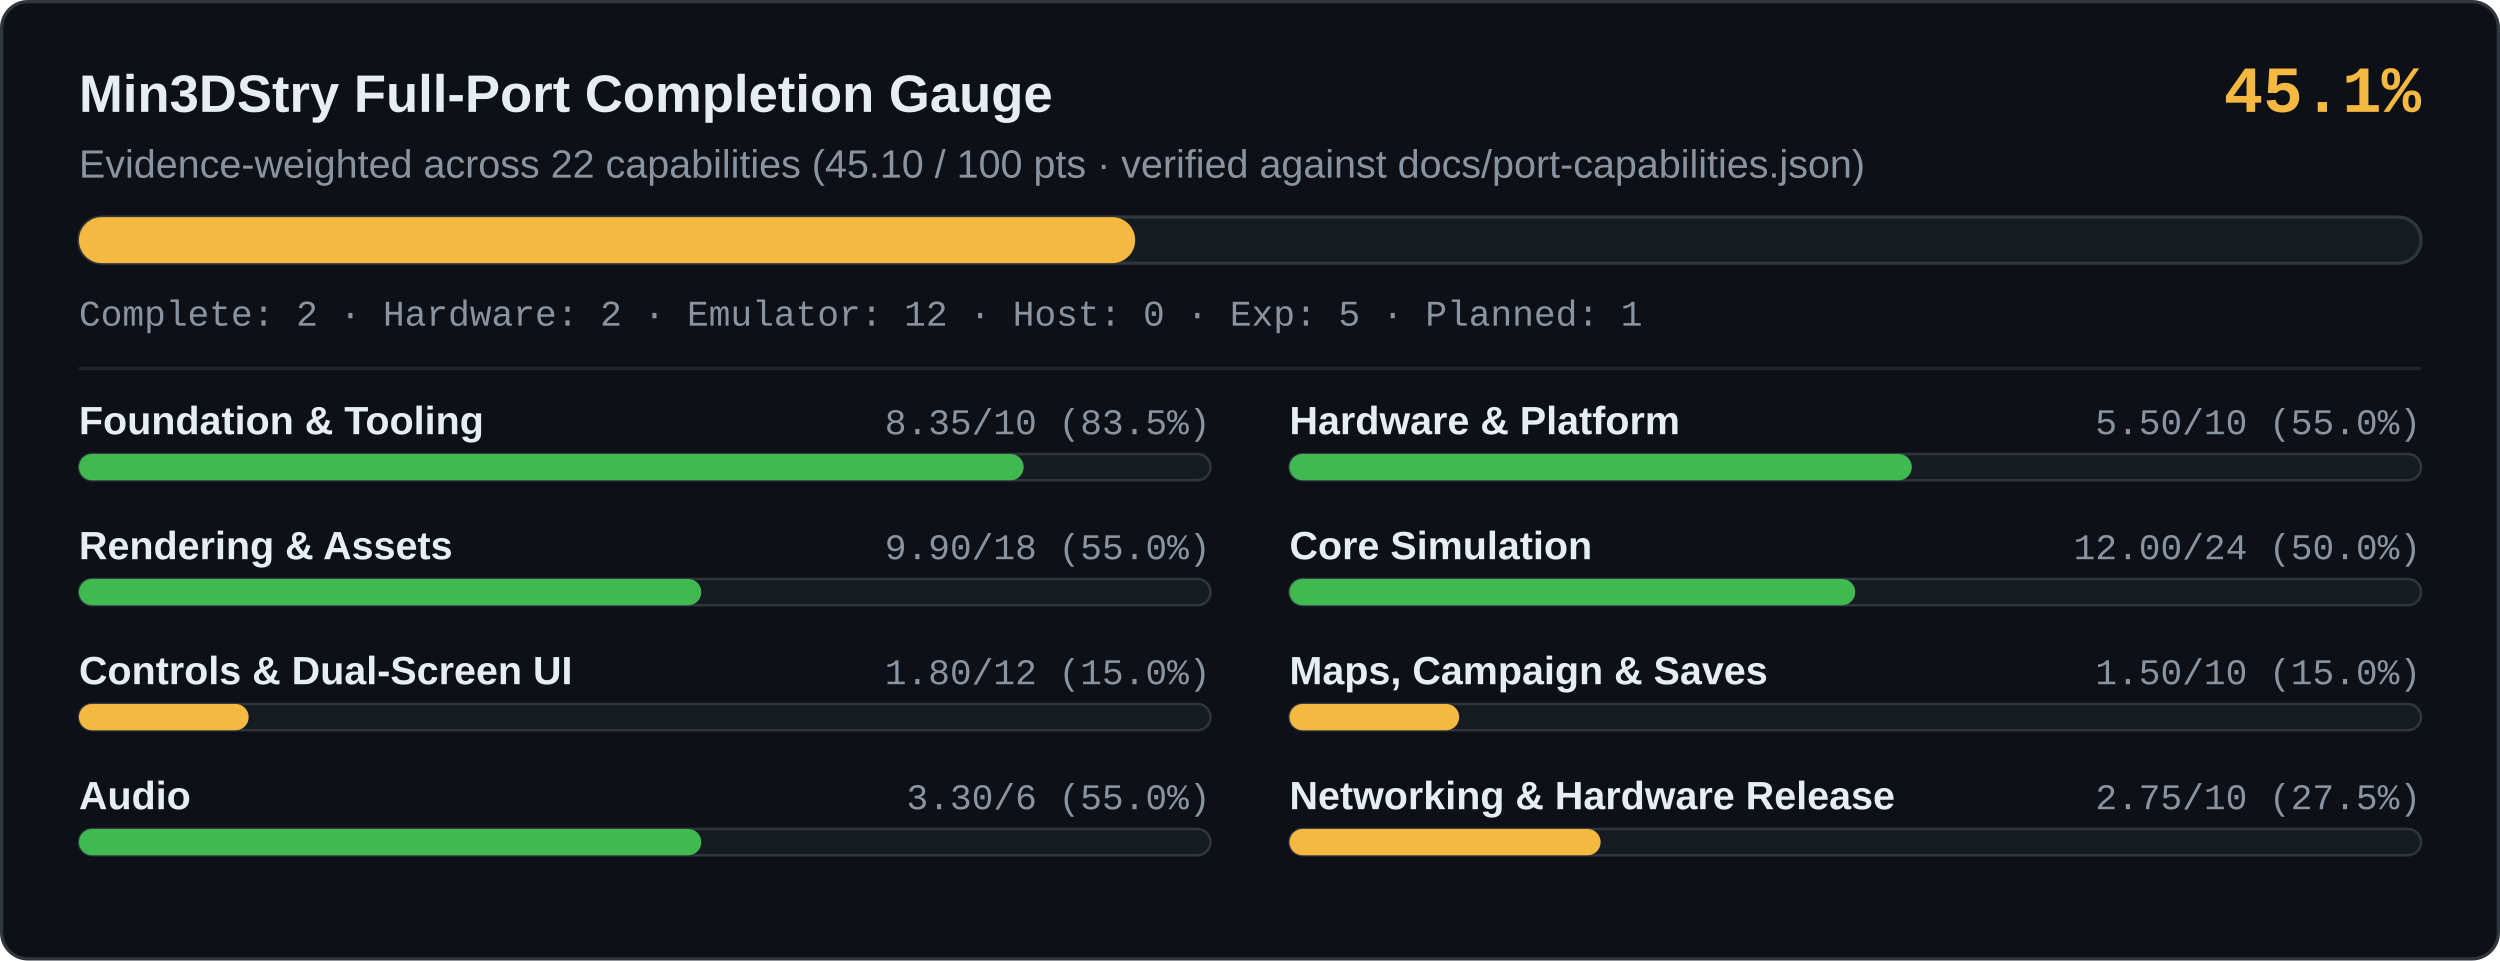
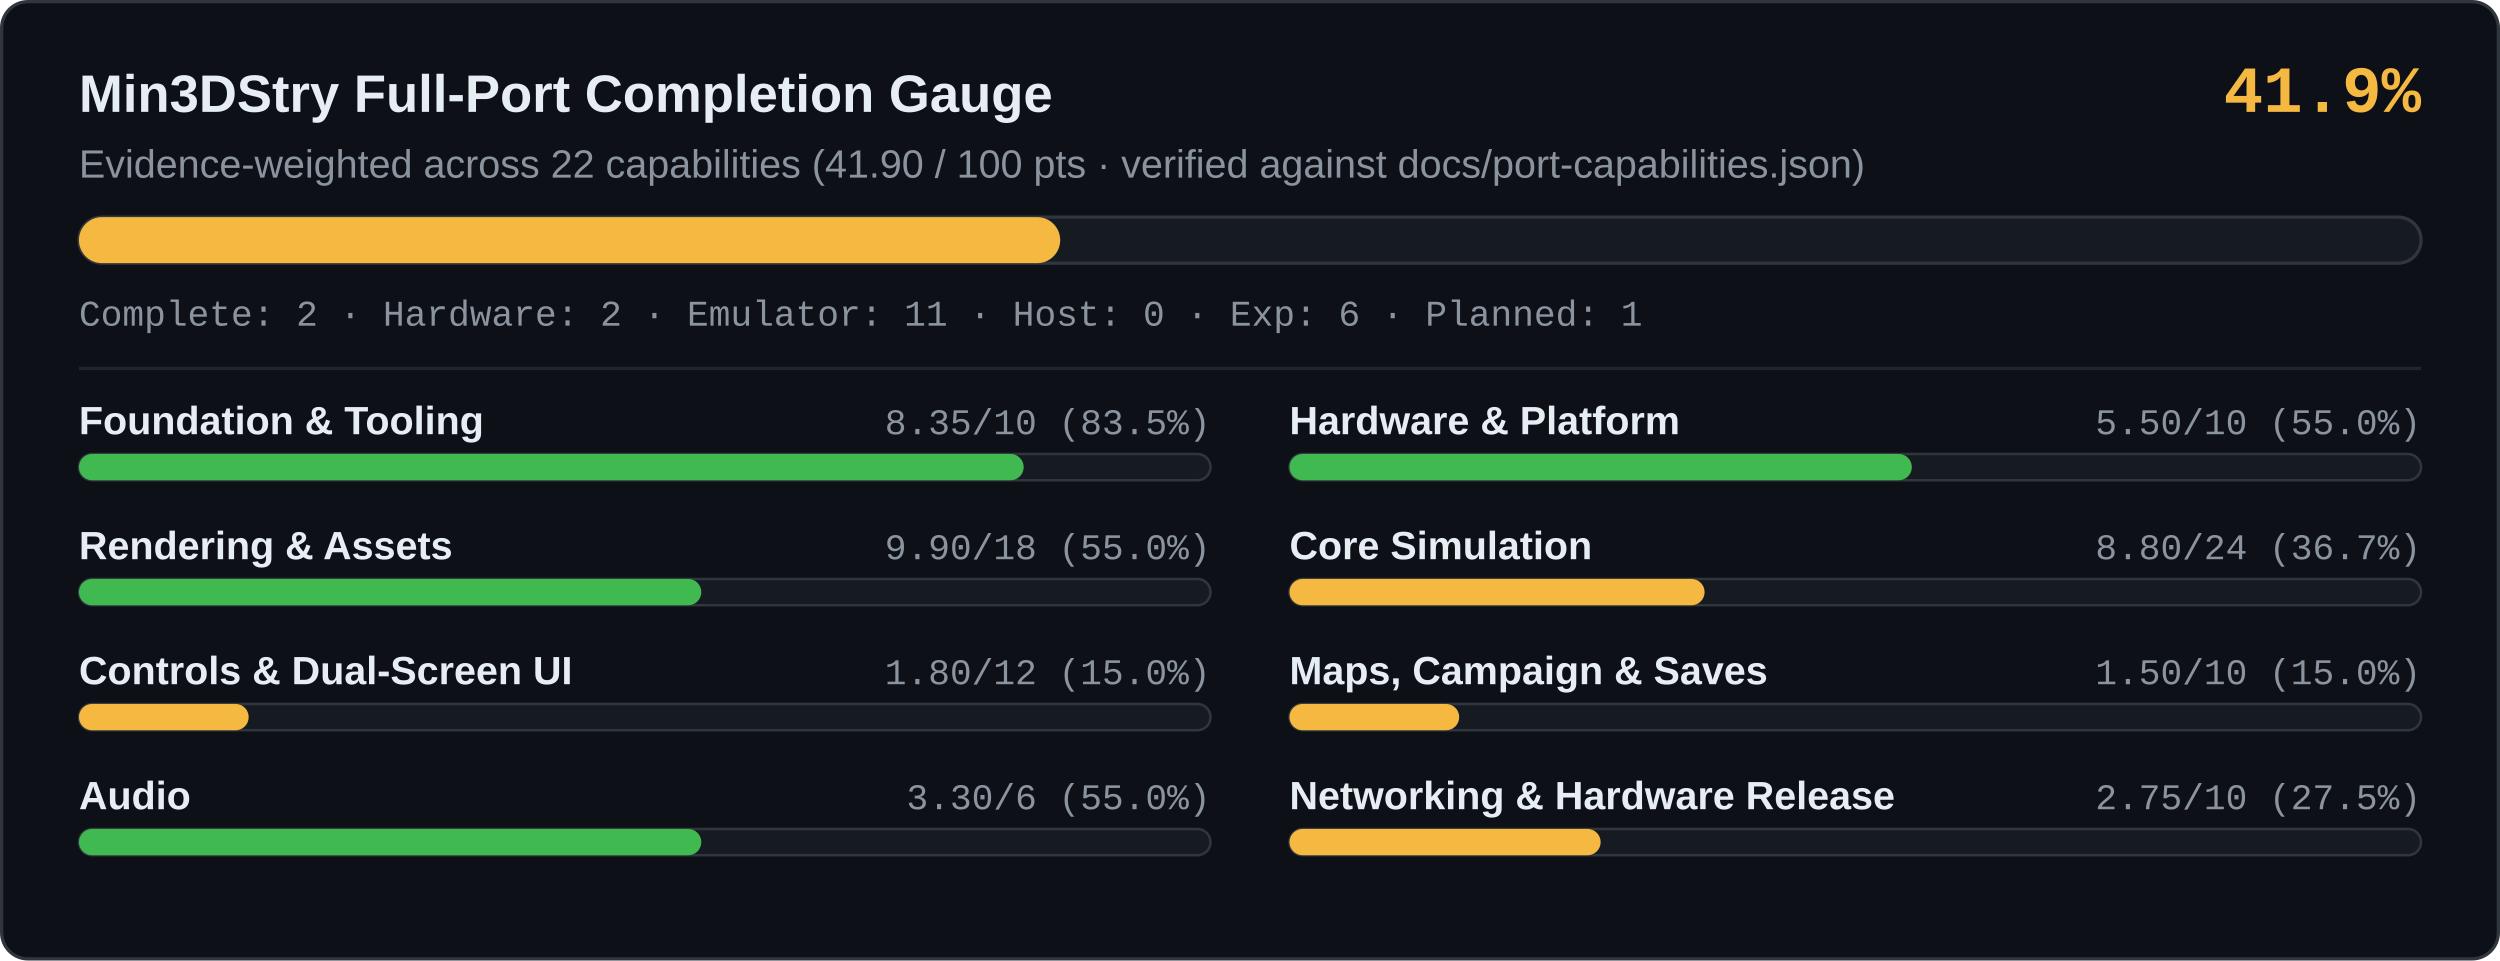
- <svg xmlns="http://www.w3.org/2000/svg" width="760" height="292" viewBox="0 0 760 292" role="img" aria-label="Min3DStry Port Completion 45.1%">
+ <svg xmlns="http://www.w3.org/2000/svg" width="760" height="292" viewBox="0 0 760 292" role="img" aria-label="Min3DStry Port Completion 41.9%">
  <rect x="0.5" y="0.5" width="759" height="291" rx="8" fill="#0d1117" stroke="#30363d" />
  <text x="24" y="34" fill="#e6edf3" font-family="Segoe UI, Ubuntu, Arial, sans-serif" font-size="16" font-weight="700">Min3DStry Full-Port Completion Gauge</text>
-   <text x="736" y="34" text-anchor="end" fill="#f5b841" font-family="Consolas, Liberation Mono, monospace" font-size="20" font-weight="700">45.1%</text>
-   <text x="24" y="54" fill="#8b949e" font-family="Segoe UI, Ubuntu, Arial, sans-serif" font-size="12">Evidence-weighted across 22 capabilities (45.10 / 100 pts · verified against docs/port-capabilities.json)</text>
+   <text x="736" y="34" text-anchor="end" fill="#f5b841" font-family="Consolas, Liberation Mono, monospace" font-size="20" font-weight="700">41.9%</text>
+   <text x="24" y="54" fill="#8b949e" font-family="Segoe UI, Ubuntu, Arial, sans-serif" font-size="12">Evidence-weighted across 22 capabilities (41.90 / 100 pts · verified against docs/port-capabilities.json)</text>
  <rect x="24" y="66" width="712" height="14" rx="7" fill="#161b22" stroke="#30363d" />
-   <rect x="24" y="66" width="321.1" height="14" rx="7" fill="#f5b841" />
-   <text x="24" y="99" fill="#8b949e" font-family="Consolas, Liberation Mono, monospace" font-size="11">Complete: 2  ·  Hardware: 2  ·  Emulator: 12  ·  Host: 0  ·  Exp: 5  ·  Planned: 1</text>
+   <rect x="24" y="66" width="298.3" height="14" rx="7" fill="#f5b841" />
+   <text x="24" y="99" fill="#8b949e" font-family="Consolas, Liberation Mono, monospace" font-size="11">Complete: 2  ·  Hardware: 2  ·  Emulator: 11  ·  Host: 0  ·  Exp: 6  ·  Planned: 1</text>
  <line x1="24" y1="112" x2="736" y2="112" stroke="#21262d" stroke-width="1" />
  <text x="24" y="132" fill="#e6edf3" font-family="Segoe UI, Ubuntu, Arial, sans-serif" font-size="12" font-weight="600">Foundation &amp; Tooling</text>
  <text x="368" y="132" text-anchor="end" fill="#8b949e" font-family="Consolas, Liberation Mono, monospace" font-size="11">8.35/10 (83.5%)</text>
  <rect x="24" y="138" width="344" height="8" rx="4" fill="#161b22" stroke="#30363d" stroke-width="0.75" />
  <rect x="24" y="138" width="287.2" height="8" rx="4" fill="#3fb950" />
  <text x="392" y="132" fill="#e6edf3" font-family="Segoe UI, Ubuntu, Arial, sans-serif" font-size="12" font-weight="600">Hardware &amp; Platform</text>
  <text x="736" y="132" text-anchor="end" fill="#8b949e" font-family="Consolas, Liberation Mono, monospace" font-size="11">5.50/10 (55.0%)</text>
  <rect x="392" y="138" width="344" height="8" rx="4" fill="#161b22" stroke="#30363d" stroke-width="0.75" />
  <rect x="392" y="138" width="189.2" height="8" rx="4" fill="#3fb950" />
  <text x="24" y="170" fill="#e6edf3" font-family="Segoe UI, Ubuntu, Arial, sans-serif" font-size="12" font-weight="600">Rendering &amp; Assets</text>
  <text x="368" y="170" text-anchor="end" fill="#8b949e" font-family="Consolas, Liberation Mono, monospace" font-size="11">9.90/18 (55.0%)</text>
  <rect x="24" y="176" width="344" height="8" rx="4" fill="#161b22" stroke="#30363d" stroke-width="0.75" />
  <rect x="24" y="176" width="189.2" height="8" rx="4" fill="#3fb950" />
  <text x="392" y="170" fill="#e6edf3" font-family="Segoe UI, Ubuntu, Arial, sans-serif" font-size="12" font-weight="600">Core Simulation</text>
-   <text x="736" y="170" text-anchor="end" fill="#8b949e" font-family="Consolas, Liberation Mono, monospace" font-size="11">12.00/24 (50.0%)</text>
+   <text x="736" y="170" text-anchor="end" fill="#8b949e" font-family="Consolas, Liberation Mono, monospace" font-size="11">8.80/24 (36.7%)</text>
  <rect x="392" y="176" width="344" height="8" rx="4" fill="#161b22" stroke="#30363d" stroke-width="0.75" />
-   <rect x="392" y="176" width="172.0" height="8" rx="4" fill="#3fb950" />
+   <rect x="392" y="176" width="126.2" height="8" rx="4" fill="#f5b841" />
  <text x="24" y="208" fill="#e6edf3" font-family="Segoe UI, Ubuntu, Arial, sans-serif" font-size="12" font-weight="600">Controls &amp; Dual-Screen UI</text>
  <text x="368" y="208" text-anchor="end" fill="#8b949e" font-family="Consolas, Liberation Mono, monospace" font-size="11">1.80/12 (15.0%)</text>
  <rect x="24" y="214" width="344" height="8" rx="4" fill="#161b22" stroke="#30363d" stroke-width="0.75" />
  <rect x="24" y="214" width="51.6" height="8" rx="4" fill="#f5b841" />
  <text x="392" y="208" fill="#e6edf3" font-family="Segoe UI, Ubuntu, Arial, sans-serif" font-size="12" font-weight="600">Maps, Campaign &amp; Saves</text>
  <text x="736" y="208" text-anchor="end" fill="#8b949e" font-family="Consolas, Liberation Mono, monospace" font-size="11">1.50/10 (15.0%)</text>
  <rect x="392" y="214" width="344" height="8" rx="4" fill="#161b22" stroke="#30363d" stroke-width="0.75" />
  <rect x="392" y="214" width="51.6" height="8" rx="4" fill="#f5b841" />
  <text x="24" y="246" fill="#e6edf3" font-family="Segoe UI, Ubuntu, Arial, sans-serif" font-size="12" font-weight="600">Audio</text>
  <text x="368" y="246" text-anchor="end" fill="#8b949e" font-family="Consolas, Liberation Mono, monospace" font-size="11">3.30/6 (55.0%)</text>
  <rect x="24" y="252" width="344" height="8" rx="4" fill="#161b22" stroke="#30363d" stroke-width="0.75" />
  <rect x="24" y="252" width="189.2" height="8" rx="4" fill="#3fb950" />
  <text x="392" y="246" fill="#e6edf3" font-family="Segoe UI, Ubuntu, Arial, sans-serif" font-size="12" font-weight="600">Networking &amp; Hardware Release</text>
  <text x="736" y="246" text-anchor="end" fill="#8b949e" font-family="Consolas, Liberation Mono, monospace" font-size="11">2.75/10 (27.5%)</text>
  <rect x="392" y="252" width="344" height="8" rx="4" fill="#161b22" stroke="#30363d" stroke-width="0.75" />
  <rect x="392" y="252" width="94.6" height="8" rx="4" fill="#f5b841" />
</svg>
